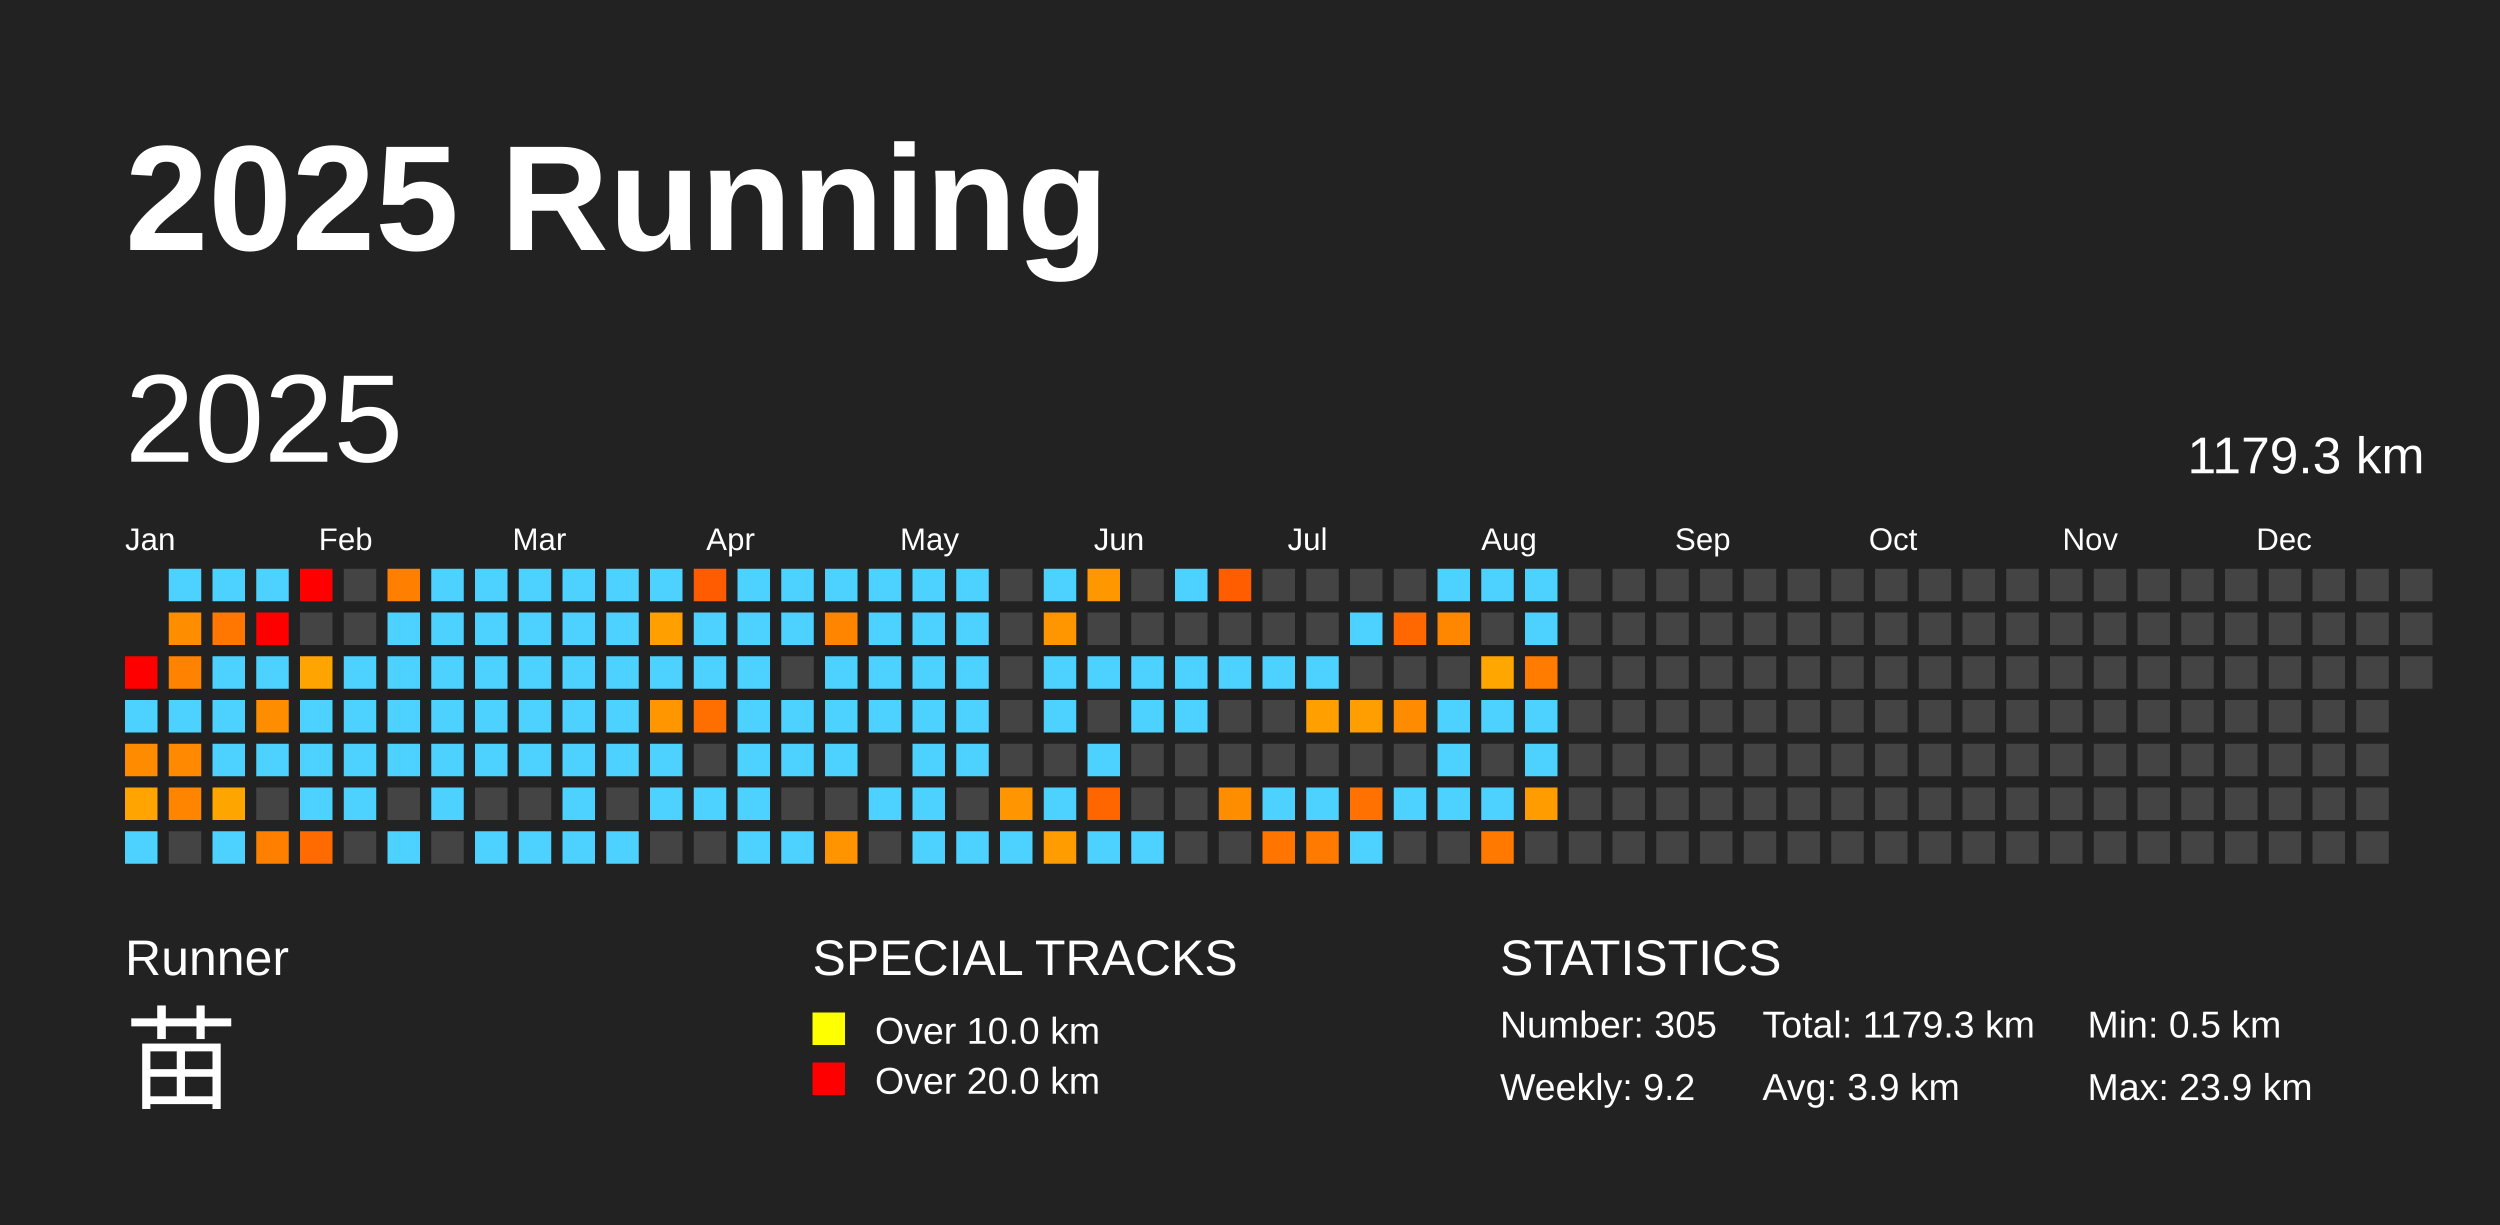
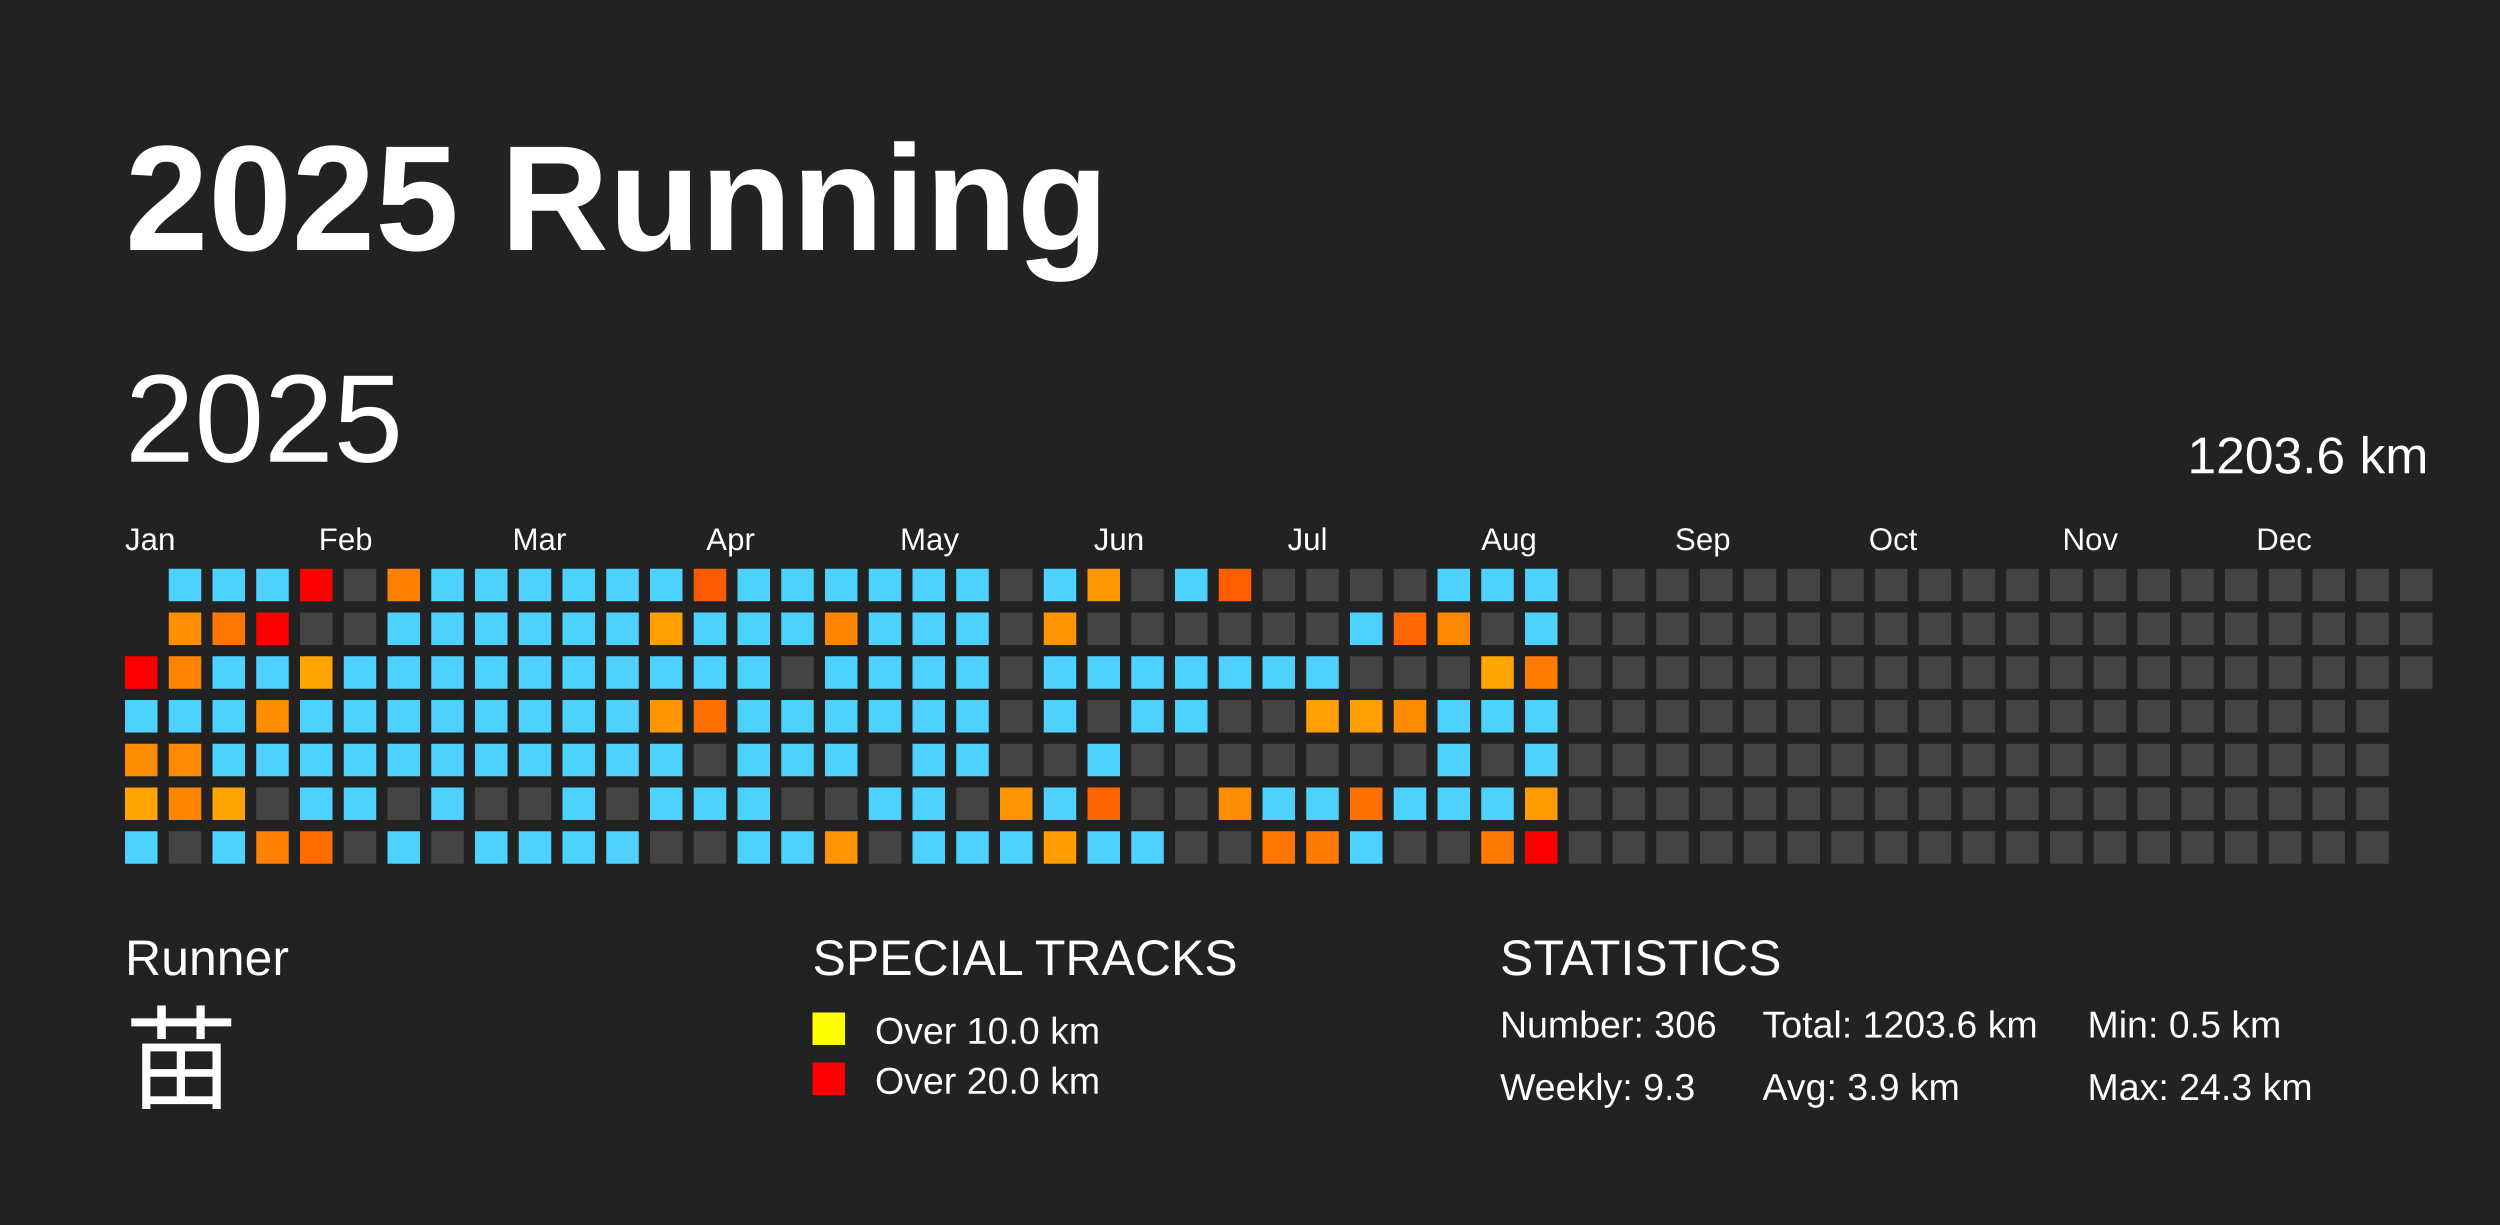
<svg xmlns="http://www.w3.org/2000/svg" baseProfile="full" height="98mm" version="1.1" viewBox="0,0,200,98" width="200mm">
  <defs />
  <rect fill="#222222" height="98" width="200" x="0" y="0" />
  <text fill="#FFFFFF" style="font-size:12px; font-family:Arial; font-weight:bold;" x="10" y="20">2025 Running</text>
  <text fill="#FFFFFF" style="font-size:4px; font-family:Arial" x="10" y="78">Runner</text>
  <text fill="#FFFFFF" style="font-size:9px; font-family:Arial" x="10" y="88">苗</text>
  <text fill="#FFFFFF" style="font-size:4px; font-family:Arial" x="65" y="78">SPECIAL TRACKS</text>
  <rect fill="yellow" height="2.6" width="2.6" x="65" y="81" />
  <text fill="#FFFFFF" style="font-size:3px; font-family:Arial" x="70" y="83.5">Over 10.0 km</text>
  <rect fill="red" height="2.6" width="2.6" x="65" y="85" />
  <text fill="#FFFFFF" style="font-size:3px; font-family:Arial" x="70" y="87.5">Over 20.0 km</text>
  <text fill="#FFFFFF" style="font-size:4px; font-family:Arial" x="120" y="78">STATISTICS</text>
-   <text fill="#FFFFFF" style="font-size:3px; font-family:Arial" x="120" y="83">Number: 305</text>
-   <text fill="#FFFFFF" style="font-size:3px; font-family:Arial" x="120" y="88">Weekly: 9.2</text>
-   <text fill="#FFFFFF" style="font-size:3px; font-family:Arial" x="141" y="83">Total: 1179.3 km</text>
+   <text fill="#FFFFFF" style="font-size:3px; font-family:Arial" x="120" y="83">Number: 306</text>
+   <text fill="#FFFFFF" style="font-size:3px; font-family:Arial" x="120" y="88">Weekly: 9.3</text>
+   <text fill="#FFFFFF" style="font-size:3px; font-family:Arial" x="141" y="83">Total: 1203.6 km</text>
  <text fill="#FFFFFF" style="font-size:3px; font-family:Arial" x="141" y="88">Avg: 3.9 km</text>
  <text fill="#FFFFFF" style="font-size:3px; font-family:Arial" x="167" y="83">Min: 0.5 km</text>
-   <text fill="#FFFFFF" style="font-size:3px; font-family:Arial" x="167" y="88">Max: 23.9 km</text>
+   <text fill="#FFFFFF" style="font-size:3px; font-family:Arial" x="167" y="88">Max: 24.3 km</text>
  <text dominant-baseline="hanging" fill="#FFFFFF" style="font-size:10.0px; font-family:Arial;" x="10" y="30">2025</text>
-   <text dominant-baseline="hanging" fill="#FFFFFF" style="font-size:4.125px; font-family:Arial;" x="175" y="35">1179.3 km</text>
+   <text dominant-baseline="hanging" fill="#FFFFFF" style="font-size:4.125px; font-family:Arial;" x="175" y="35">1203.6 km</text>
  <text fill="#FFFFFF" style="font-size:2.5px; font-family:Arial" x="10.0" y="44">Jan</text>
  <text fill="#FFFFFF" style="font-size:2.5px; font-family:Arial" x="25.5" y="44">Feb</text>
  <text fill="#FFFFFF" style="font-size:2.5px; font-family:Arial" x="41.0" y="44">Mar</text>
  <text fill="#FFFFFF" style="font-size:2.5px; font-family:Arial" x="56.5" y="44">Apr</text>
  <text fill="#FFFFFF" style="font-size:2.5px; font-family:Arial" x="72.0" y="44">May</text>
  <text fill="#FFFFFF" style="font-size:2.5px; font-family:Arial" x="87.5" y="44">Jun</text>
  <text fill="#FFFFFF" style="font-size:2.5px; font-family:Arial" x="103.0" y="44">Jul</text>
  <text fill="#FFFFFF" style="font-size:2.5px; font-family:Arial" x="118.5" y="44">Aug</text>
  <text fill="#FFFFFF" style="font-size:2.5px; font-family:Arial" x="134.0" y="44">Sep</text>
  <text fill="#FFFFFF" style="font-size:2.5px; font-family:Arial" x="149.5" y="44">Oct</text>
  <text fill="#FFFFFF" style="font-size:2.5px; font-family:Arial" x="165.0" y="44">Nov</text>
  <text fill="#FFFFFF" style="font-size:2.5px; font-family:Arial" x="180.5" y="44">Dec</text>
  <rect fill="red" height="2.6" width="2.6" x="10.0" y="52.5" />
  <rect fill="#4dd2ff" height="2.6" width="2.6" x="10.0" y="56.0" />
  <rect fill="#ff8c00" height="2.6" width="2.6" x="10.0" y="59.5" />
  <rect fill="#ffa400" height="2.6" width="2.6" x="10.0" y="63.0" />
  <rect fill="#4dd2ff" height="2.6" width="2.6" x="10.0" y="66.5" />
  <rect fill="#4dd2ff" height="2.6" width="2.6" x="13.5" y="45.5" />
  <rect fill="#ff8d00" height="2.6" width="2.6" x="13.5" y="49.0" />
  <rect fill="#ff8300" height="2.6" width="2.6" x="13.5" y="52.5" />
  <rect fill="#4dd2ff" height="2.6" width="2.6" x="13.5" y="56.0" />
  <rect fill="#ff8900" height="2.6" width="2.6" x="13.5" y="59.5" />
  <rect fill="#ff8400" height="2.6" width="2.6" x="13.5" y="63.0" />
  <rect fill="#444444" height="2.6" width="2.6" x="13.5" y="66.5" />
  <rect fill="#4dd2ff" height="2.6" width="2.6" x="17.0" y="45.5" />
  <rect fill="#ff7700" height="2.6" width="2.6" x="17.0" y="49.0" />
  <rect fill="#4dd2ff" height="2.6" width="2.6" x="17.0" y="52.5" />
  <rect fill="#4dd2ff" height="2.6" width="2.6" x="17.0" y="56.0" />
  <rect fill="#4dd2ff" height="2.6" width="2.6" x="17.0" y="59.5" />
  <rect fill="#ffa500" height="2.6" width="2.6" x="17.0" y="63.0" />
  <rect fill="#4dd2ff" height="2.6" width="2.6" x="17.0" y="66.5" />
  <rect fill="#4dd2ff" height="2.6" width="2.6" x="20.5" y="45.5" />
  <rect fill="red" height="2.6" width="2.6" x="20.5" y="49.0" />
  <rect fill="#4dd2ff" height="2.6" width="2.6" x="20.5" y="52.5" />
  <rect fill="#ff8d00" height="2.6" width="2.6" x="20.5" y="56.0" />
  <rect fill="#4dd2ff" height="2.6" width="2.6" x="20.5" y="59.5" />
  <rect fill="#444444" height="2.6" width="2.6" x="20.5" y="63.0" />
  <rect fill="#ff7f00" height="2.6" width="2.6" x="20.5" y="66.5" />
  <rect fill="red" height="2.6" width="2.6" x="24.0" y="45.5" />
  <rect fill="#444444" height="2.6" width="2.6" x="24.0" y="49.0" />
  <rect fill="#ffa400" height="2.6" width="2.6" x="24.0" y="52.5" />
  <rect fill="#4dd2ff" height="2.6" width="2.6" x="24.0" y="56.0" />
  <rect fill="#4dd2ff" height="2.6" width="2.6" x="24.0" y="59.5" />
  <rect fill="#4dd2ff" height="2.6" width="2.6" x="24.0" y="63.0" />
  <rect fill="#ff6b00" height="2.6" width="2.6" x="24.0" y="66.5" />
  <rect fill="#444444" height="2.6" width="2.6" x="27.5" y="45.5" />
  <rect fill="#444444" height="2.6" width="2.6" x="27.5" y="49.0" />
  <rect fill="#4dd2ff" height="2.6" width="2.6" x="27.5" y="52.5" />
  <rect fill="#4dd2ff" height="2.6" width="2.6" x="27.5" y="56.0" />
  <rect fill="#4dd2ff" height="2.6" width="2.6" x="27.5" y="59.5" />
  <rect fill="#4dd2ff" height="2.6" width="2.6" x="27.5" y="63.0" />
  <rect fill="#444444" height="2.6" width="2.6" x="27.5" y="66.5" />
  <rect fill="#ff8000" height="2.6" width="2.6" x="31.0" y="45.5" />
  <rect fill="#4dd2ff" height="2.6" width="2.6" x="31.0" y="49.0" />
  <rect fill="#4dd2ff" height="2.6" width="2.6" x="31.0" y="52.5" />
  <rect fill="#4dd2ff" height="2.6" width="2.6" x="31.0" y="56.0" />
  <rect fill="#4dd2ff" height="2.6" width="2.6" x="31.0" y="59.5" />
  <rect fill="#444444" height="2.6" width="2.6" x="31.0" y="63.0" />
  <rect fill="#4dd2ff" height="2.6" width="2.6" x="31.0" y="66.5" />
  <rect fill="#4dd2ff" height="2.6" width="2.6" x="34.5" y="45.5" />
  <rect fill="#4dd2ff" height="2.6" width="2.6" x="34.5" y="49.0" />
  <rect fill="#4dd2ff" height="2.6" width="2.6" x="34.5" y="52.5" />
  <rect fill="#4dd2ff" height="2.6" width="2.6" x="34.5" y="56.0" />
  <rect fill="#4dd2ff" height="2.6" width="2.6" x="34.5" y="59.5" />
  <rect fill="#4dd2ff" height="2.6" width="2.6" x="34.5" y="63.0" />
  <rect fill="#444444" height="2.6" width="2.6" x="34.5" y="66.5" />
  <rect fill="#4dd2ff" height="2.6" width="2.6" x="38.0" y="45.5" />
  <rect fill="#4dd2ff" height="2.6" width="2.6" x="38.0" y="49.0" />
  <rect fill="#4dd2ff" height="2.6" width="2.6" x="38.0" y="52.5" />
  <rect fill="#4dd2ff" height="2.6" width="2.6" x="38.0" y="56.0" />
  <rect fill="#4dd2ff" height="2.6" width="2.6" x="38.0" y="59.5" />
  <rect fill="#444444" height="2.6" width="2.6" x="38.0" y="63.0" />
  <rect fill="#4dd2ff" height="2.6" width="2.6" x="38.0" y="66.5" />
  <rect fill="#4dd2ff" height="2.6" width="2.6" x="41.5" y="45.5" />
  <rect fill="#4dd2ff" height="2.6" width="2.6" x="41.5" y="49.0" />
  <rect fill="#4dd2ff" height="2.6" width="2.6" x="41.5" y="52.5" />
  <rect fill="#4dd2ff" height="2.6" width="2.6" x="41.5" y="56.0" />
  <rect fill="#4dd2ff" height="2.6" width="2.6" x="41.5" y="59.5" />
  <rect fill="#444444" height="2.6" width="2.6" x="41.5" y="63.0" />
  <rect fill="#4dd2ff" height="2.6" width="2.6" x="41.5" y="66.5" />
  <rect fill="#4dd2ff" height="2.6" width="2.6" x="45.0" y="45.5" />
  <rect fill="#4dd2ff" height="2.6" width="2.6" x="45.0" y="49.0" />
  <rect fill="#4dd2ff" height="2.6" width="2.6" x="45.0" y="52.5" />
  <rect fill="#4dd2ff" height="2.6" width="2.6" x="45.0" y="56.0" />
  <rect fill="#4dd2ff" height="2.6" width="2.6" x="45.0" y="59.5" />
  <rect fill="#4dd2ff" height="2.6" width="2.6" x="45.0" y="63.0" />
  <rect fill="#4dd2ff" height="2.6" width="2.6" x="45.0" y="66.5" />
  <rect fill="#4dd2ff" height="2.6" width="2.6" x="48.5" y="45.5" />
  <rect fill="#4dd2ff" height="2.6" width="2.6" x="48.5" y="49.0" />
  <rect fill="#4dd2ff" height="2.6" width="2.6" x="48.5" y="52.5" />
  <rect fill="#4dd2ff" height="2.6" width="2.6" x="48.5" y="56.0" />
  <rect fill="#4dd2ff" height="2.6" width="2.6" x="48.5" y="59.5" />
  <rect fill="#444444" height="2.6" width="2.6" x="48.5" y="63.0" />
  <rect fill="#4dd2ff" height="2.6" width="2.6" x="48.5" y="66.5" />
  <rect fill="#4dd2ff" height="2.6" width="2.6" x="52.0" y="45.5" />
  <rect fill="#ff9f00" height="2.6" width="2.6" x="52.0" y="49.0" />
  <rect fill="#4dd2ff" height="2.6" width="2.6" x="52.0" y="52.5" />
  <rect fill="#ff9600" height="2.6" width="2.6" x="52.0" y="56.0" />
  <rect fill="#4dd2ff" height="2.6" width="2.6" x="52.0" y="59.5" />
  <rect fill="#4dd2ff" height="2.6" width="2.6" x="52.0" y="63.0" />
  <rect fill="#444444" height="2.6" width="2.6" x="52.0" y="66.5" />
  <rect fill="#ff5b00" height="2.6" width="2.6" x="55.5" y="45.5" />
  <rect fill="#4dd2ff" height="2.6" width="2.6" x="55.5" y="49.0" />
  <rect fill="#4dd2ff" height="2.6" width="2.6" x="55.5" y="52.5" />
  <rect fill="#ff6f00" height="2.6" width="2.6" x="55.5" y="56.0" />
  <rect fill="#444444" height="2.6" width="2.6" x="55.5" y="59.5" />
  <rect fill="#4dd2ff" height="2.6" width="2.6" x="55.5" y="63.0" />
  <rect fill="#444444" height="2.6" width="2.6" x="55.5" y="66.5" />
  <rect fill="#4dd2ff" height="2.6" width="2.6" x="59.0" y="45.5" />
  <rect fill="#4dd2ff" height="2.6" width="2.6" x="59.0" y="49.0" />
  <rect fill="#4dd2ff" height="2.6" width="2.6" x="59.0" y="52.5" />
  <rect fill="#4dd2ff" height="2.6" width="2.6" x="59.0" y="56.0" />
  <rect fill="#4dd2ff" height="2.6" width="2.6" x="59.0" y="59.5" />
  <rect fill="#4dd2ff" height="2.6" width="2.6" x="59.0" y="63.0" />
  <rect fill="#4dd2ff" height="2.6" width="2.6" x="59.0" y="66.5" />
  <rect fill="#4dd2ff" height="2.6" width="2.6" x="62.5" y="45.5" />
  <rect fill="#4dd2ff" height="2.6" width="2.6" x="62.5" y="49.0" />
  <rect fill="#444444" height="2.6" width="2.6" x="62.5" y="52.5" />
  <rect fill="#4dd2ff" height="2.6" width="2.6" x="62.5" y="56.0" />
  <rect fill="#4dd2ff" height="2.6" width="2.6" x="62.5" y="59.5" />
  <rect fill="#444444" height="2.6" width="2.6" x="62.5" y="63.0" />
  <rect fill="#4dd2ff" height="2.6" width="2.6" x="62.5" y="66.5" />
  <rect fill="#4dd2ff" height="2.6" width="2.6" x="66.0" y="45.5" />
  <rect fill="#ff8400" height="2.6" width="2.6" x="66.0" y="49.0" />
  <rect fill="#4dd2ff" height="2.6" width="2.6" x="66.0" y="52.5" />
  <rect fill="#4dd2ff" height="2.6" width="2.6" x="66.0" y="56.0" />
  <rect fill="#4dd2ff" height="2.6" width="2.6" x="66.0" y="59.5" />
  <rect fill="#444444" height="2.6" width="2.6" x="66.0" y="63.0" />
  <rect fill="#ff9300" height="2.6" width="2.6" x="66.0" y="66.5" />
  <rect fill="#4dd2ff" height="2.6" width="2.6" x="69.5" y="45.5" />
  <rect fill="#4dd2ff" height="2.6" width="2.6" x="69.5" y="49.0" />
  <rect fill="#4dd2ff" height="2.6" width="2.6" x="69.5" y="52.5" />
  <rect fill="#4dd2ff" height="2.6" width="2.6" x="69.5" y="56.0" />
  <rect fill="#444444" height="2.6" width="2.6" x="69.5" y="59.5" />
  <rect fill="#4dd2ff" height="2.6" width="2.6" x="69.5" y="63.0" />
  <rect fill="#444444" height="2.6" width="2.6" x="69.5" y="66.5" />
  <rect fill="#4dd2ff" height="2.6" width="2.6" x="73.0" y="45.5" />
  <rect fill="#4dd2ff" height="2.6" width="2.6" x="73.0" y="49.0" />
  <rect fill="#4dd2ff" height="2.6" width="2.6" x="73.0" y="52.5" />
  <rect fill="#4dd2ff" height="2.6" width="2.6" x="73.0" y="56.0" />
  <rect fill="#4dd2ff" height="2.6" width="2.6" x="73.0" y="59.5" />
  <rect fill="#4dd2ff" height="2.6" width="2.6" x="73.0" y="63.0" />
  <rect fill="#4dd2ff" height="2.6" width="2.6" x="73.0" y="66.5" />
  <rect fill="#4dd2ff" height="2.6" width="2.6" x="76.5" y="45.5" />
  <rect fill="#4dd2ff" height="2.6" width="2.6" x="76.5" y="49.0" />
  <rect fill="#4dd2ff" height="2.6" width="2.6" x="76.5" y="52.5" />
  <rect fill="#4dd2ff" height="2.6" width="2.6" x="76.5" y="56.0" />
  <rect fill="#4dd2ff" height="2.6" width="2.6" x="76.5" y="59.5" />
  <rect fill="#444444" height="2.6" width="2.6" x="76.5" y="63.0" />
  <rect fill="#4dd2ff" height="2.6" width="2.6" x="76.5" y="66.5" />
  <rect fill="#444444" height="2.6" width="2.6" x="80.0" y="45.5" />
  <rect fill="#444444" height="2.6" width="2.6" x="80.0" y="49.0" />
  <rect fill="#444444" height="2.6" width="2.6" x="80.0" y="52.5" />
  <rect fill="#444444" height="2.6" width="2.6" x="80.0" y="56.0" />
  <rect fill="#444444" height="2.6" width="2.6" x="80.0" y="59.5" />
  <rect fill="#ff9500" height="2.6" width="2.6" x="80.0" y="63.0" />
  <rect fill="#4dd2ff" height="2.6" width="2.6" x="80.0" y="66.5" />
  <rect fill="#4dd2ff" height="2.6" width="2.6" x="83.5" y="45.5" />
  <rect fill="#ff9600" height="2.6" width="2.6" x="83.5" y="49.0" />
  <rect fill="#4dd2ff" height="2.6" width="2.6" x="83.5" y="52.5" />
  <rect fill="#4dd2ff" height="2.6" width="2.6" x="83.5" y="56.0" />
  <rect fill="#444444" height="2.6" width="2.6" x="83.5" y="59.5" />
  <rect fill="#4dd2ff" height="2.6" width="2.6" x="83.5" y="63.0" />
  <rect fill="#ff9c00" height="2.6" width="2.6" x="83.5" y="66.5" />
  <rect fill="#ff9700" height="2.6" width="2.6" x="87.0" y="45.5" />
  <rect fill="#444444" height="2.6" width="2.6" x="87.0" y="49.0" />
  <rect fill="#4dd2ff" height="2.6" width="2.6" x="87.0" y="52.5" />
  <rect fill="#444444" height="2.6" width="2.6" x="87.0" y="56.0" />
  <rect fill="#4dd2ff" height="2.6" width="2.6" x="87.0" y="59.5" />
  <rect fill="#ff6600" height="2.6" width="2.6" x="87.0" y="63.0" />
  <rect fill="#4dd2ff" height="2.6" width="2.6" x="87.0" y="66.5" />
  <rect fill="#444444" height="2.6" width="2.6" x="90.5" y="45.5" />
  <rect fill="#444444" height="2.6" width="2.6" x="90.5" y="49.0" />
  <rect fill="#4dd2ff" height="2.6" width="2.6" x="90.5" y="52.5" />
  <rect fill="#4dd2ff" height="2.6" width="2.6" x="90.5" y="56.0" />
  <rect fill="#444444" height="2.6" width="2.6" x="90.5" y="59.5" />
  <rect fill="#444444" height="2.6" width="2.6" x="90.5" y="63.0" />
  <rect fill="#4dd2ff" height="2.6" width="2.6" x="90.5" y="66.5" />
  <rect fill="#4dd2ff" height="2.6" width="2.6" x="94.0" y="45.5" />
  <rect fill="#444444" height="2.6" width="2.6" x="94.0" y="49.0" />
  <rect fill="#4dd2ff" height="2.6" width="2.6" x="94.0" y="52.5" />
  <rect fill="#4dd2ff" height="2.6" width="2.6" x="94.0" y="56.0" />
  <rect fill="#444444" height="2.6" width="2.6" x="94.0" y="59.5" />
  <rect fill="#444444" height="2.6" width="2.6" x="94.0" y="63.0" />
  <rect fill="#444444" height="2.6" width="2.6" x="94.0" y="66.5" />
  <rect fill="#ff5d00" height="2.6" width="2.6" x="97.5" y="45.5" />
  <rect fill="#444444" height="2.6" width="2.6" x="97.5" y="49.0" />
  <rect fill="#4dd2ff" height="2.6" width="2.6" x="97.5" y="52.5" />
  <rect fill="#444444" height="2.6" width="2.6" x="97.5" y="56.0" />
  <rect fill="#444444" height="2.6" width="2.6" x="97.5" y="59.5" />
  <rect fill="#ff8d00" height="2.6" width="2.6" x="97.5" y="63.0" />
  <rect fill="#444444" height="2.6" width="2.6" x="97.5" y="66.5" />
  <rect fill="#444444" height="2.6" width="2.6" x="101.0" y="45.5" />
  <rect fill="#444444" height="2.6" width="2.6" x="101.0" y="49.0" />
  <rect fill="#4dd2ff" height="2.6" width="2.6" x="101.0" y="52.5" />
  <rect fill="#444444" height="2.6" width="2.6" x="101.0" y="56.0" />
  <rect fill="#444444" height="2.6" width="2.6" x="101.0" y="59.5" />
  <rect fill="#4dd2ff" height="2.6" width="2.6" x="101.0" y="63.0" />
  <rect fill="#ff7500" height="2.6" width="2.6" x="101.0" y="66.5" />
  <rect fill="#444444" height="2.6" width="2.6" x="104.5" y="45.5" />
  <rect fill="#444444" height="2.6" width="2.6" x="104.5" y="49.0" />
  <rect fill="#4dd2ff" height="2.6" width="2.6" x="104.5" y="52.5" />
  <rect fill="#ff9f00" height="2.6" width="2.6" x="104.5" y="56.0" />
  <rect fill="#444444" height="2.6" width="2.6" x="104.5" y="59.5" />
  <rect fill="#4dd2ff" height="2.6" width="2.6" x="104.5" y="63.0" />
  <rect fill="#ff7a00" height="2.6" width="2.6" x="104.5" y="66.5" />
  <rect fill="#444444" height="2.6" width="2.6" x="108.0" y="45.5" />
  <rect fill="#4dd2ff" height="2.6" width="2.6" x="108.0" y="49.0" />
  <rect fill="#444444" height="2.6" width="2.6" x="108.0" y="52.5" />
  <rect fill="#ff9e00" height="2.6" width="2.6" x="108.0" y="56.0" />
  <rect fill="#444444" height="2.6" width="2.6" x="108.0" y="59.5" />
  <rect fill="#ff7100" height="2.6" width="2.6" x="108.0" y="63.0" />
  <rect fill="#4dd2ff" height="2.6" width="2.6" x="108.0" y="66.5" />
  <rect fill="#444444" height="2.6" width="2.6" x="111.5" y="45.5" />
  <rect fill="#ff6700" height="2.6" width="2.6" x="111.5" y="49.0" />
  <rect fill="#444444" height="2.6" width="2.6" x="111.5" y="52.5" />
  <rect fill="#ff8b00" height="2.6" width="2.6" x="111.5" y="56.0" />
  <rect fill="#444444" height="2.6" width="2.6" x="111.5" y="59.5" />
  <rect fill="#4dd2ff" height="2.6" width="2.6" x="111.5" y="63.0" />
  <rect fill="#444444" height="2.6" width="2.6" x="111.5" y="66.5" />
  <rect fill="#4dd2ff" height="2.6" width="2.6" x="115.0" y="45.5" />
  <rect fill="#ff8700" height="2.6" width="2.6" x="115.0" y="49.0" />
  <rect fill="#444444" height="2.6" width="2.6" x="115.0" y="52.5" />
  <rect fill="#4dd2ff" height="2.6" width="2.6" x="115.0" y="56.0" />
  <rect fill="#4dd2ff" height="2.6" width="2.6" x="115.0" y="59.5" />
  <rect fill="#4dd2ff" height="2.6" width="2.6" x="115.0" y="63.0" />
  <rect fill="#444444" height="2.6" width="2.6" x="115.0" y="66.5" />
  <rect fill="#4dd2ff" height="2.6" width="2.6" x="118.5" y="45.5" />
  <rect fill="#444444" height="2.6" width="2.6" x="118.5" y="49.0" />
  <rect fill="#ffa600" height="2.6" width="2.6" x="118.5" y="52.5" />
  <rect fill="#4dd2ff" height="2.6" width="2.6" x="118.5" y="56.0" />
  <rect fill="#444444" height="2.6" width="2.6" x="118.5" y="59.5" />
  <rect fill="#4dd2ff" height="2.6" width="2.6" x="118.5" y="63.0" />
  <rect fill="#ff7900" height="2.6" width="2.6" x="118.5" y="66.5" />
  <rect fill="#4dd2ff" height="2.6" width="2.6" x="122.0" y="45.5" />
  <rect fill="#4dd2ff" height="2.6" width="2.6" x="122.0" y="49.0" />
  <rect fill="#ff7c00" height="2.6" width="2.6" x="122.0" y="52.5" />
  <rect fill="#4dd2ff" height="2.6" width="2.6" x="122.0" y="56.0" />
  <rect fill="#4dd2ff" height="2.6" width="2.6" x="122.0" y="59.5" />
  <rect fill="#ff9c00" height="2.6" width="2.6" x="122.0" y="63.0" />
-   <rect fill="#444444" height="2.6" width="2.6" x="122.0" y="66.5" />
+   <rect fill="red" height="2.6" width="2.6" x="122.0" y="66.5" />
  <rect fill="#444444" height="2.6" width="2.6" x="125.5" y="45.5" />
  <rect fill="#444444" height="2.6" width="2.6" x="125.5" y="49.0" />
  <rect fill="#444444" height="2.6" width="2.6" x="125.5" y="52.5" />
  <rect fill="#444444" height="2.6" width="2.6" x="125.5" y="56.0" />
  <rect fill="#444444" height="2.6" width="2.6" x="125.5" y="59.5" />
  <rect fill="#444444" height="2.6" width="2.6" x="125.5" y="63.0" />
  <rect fill="#444444" height="2.6" width="2.6" x="125.5" y="66.5" />
  <rect fill="#444444" height="2.6" width="2.6" x="129.0" y="45.5" />
  <rect fill="#444444" height="2.6" width="2.6" x="129.0" y="49.0" />
  <rect fill="#444444" height="2.6" width="2.6" x="129.0" y="52.5" />
  <rect fill="#444444" height="2.6" width="2.6" x="129.0" y="56.0" />
  <rect fill="#444444" height="2.6" width="2.6" x="129.0" y="59.5" />
  <rect fill="#444444" height="2.6" width="2.6" x="129.0" y="63.0" />
  <rect fill="#444444" height="2.6" width="2.6" x="129.0" y="66.5" />
  <rect fill="#444444" height="2.6" width="2.6" x="132.5" y="45.5" />
  <rect fill="#444444" height="2.6" width="2.6" x="132.5" y="49.0" />
  <rect fill="#444444" height="2.6" width="2.6" x="132.5" y="52.5" />
  <rect fill="#444444" height="2.6" width="2.6" x="132.5" y="56.0" />
  <rect fill="#444444" height="2.6" width="2.6" x="132.5" y="59.5" />
  <rect fill="#444444" height="2.6" width="2.6" x="132.5" y="63.0" />
  <rect fill="#444444" height="2.6" width="2.6" x="132.5" y="66.5" />
  <rect fill="#444444" height="2.6" width="2.6" x="136.0" y="45.5" />
  <rect fill="#444444" height="2.6" width="2.6" x="136.0" y="49.0" />
  <rect fill="#444444" height="2.6" width="2.6" x="136.0" y="52.5" />
  <rect fill="#444444" height="2.6" width="2.6" x="136.0" y="56.0" />
  <rect fill="#444444" height="2.6" width="2.6" x="136.0" y="59.5" />
  <rect fill="#444444" height="2.6" width="2.6" x="136.0" y="63.0" />
  <rect fill="#444444" height="2.6" width="2.6" x="136.0" y="66.5" />
  <rect fill="#444444" height="2.6" width="2.6" x="139.5" y="45.5" />
  <rect fill="#444444" height="2.6" width="2.6" x="139.5" y="49.0" />
  <rect fill="#444444" height="2.6" width="2.6" x="139.5" y="52.5" />
  <rect fill="#444444" height="2.6" width="2.6" x="139.5" y="56.0" />
  <rect fill="#444444" height="2.6" width="2.6" x="139.5" y="59.5" />
  <rect fill="#444444" height="2.6" width="2.6" x="139.5" y="63.0" />
  <rect fill="#444444" height="2.6" width="2.6" x="139.5" y="66.5" />
  <rect fill="#444444" height="2.6" width="2.6" x="143.0" y="45.5" />
  <rect fill="#444444" height="2.6" width="2.6" x="143.0" y="49.0" />
  <rect fill="#444444" height="2.6" width="2.6" x="143.0" y="52.5" />
  <rect fill="#444444" height="2.6" width="2.6" x="143.0" y="56.0" />
  <rect fill="#444444" height="2.6" width="2.6" x="143.0" y="59.5" />
  <rect fill="#444444" height="2.6" width="2.6" x="143.0" y="63.0" />
  <rect fill="#444444" height="2.6" width="2.6" x="143.0" y="66.5" />
  <rect fill="#444444" height="2.6" width="2.6" x="146.5" y="45.5" />
  <rect fill="#444444" height="2.6" width="2.6" x="146.5" y="49.0" />
  <rect fill="#444444" height="2.6" width="2.6" x="146.5" y="52.5" />
  <rect fill="#444444" height="2.6" width="2.6" x="146.5" y="56.0" />
  <rect fill="#444444" height="2.6" width="2.6" x="146.5" y="59.5" />
  <rect fill="#444444" height="2.6" width="2.6" x="146.5" y="63.0" />
  <rect fill="#444444" height="2.6" width="2.6" x="146.5" y="66.5" />
  <rect fill="#444444" height="2.6" width="2.6" x="150.0" y="45.5" />
  <rect fill="#444444" height="2.6" width="2.6" x="150.0" y="49.0" />
  <rect fill="#444444" height="2.6" width="2.6" x="150.0" y="52.5" />
  <rect fill="#444444" height="2.6" width="2.6" x="150.0" y="56.0" />
  <rect fill="#444444" height="2.6" width="2.6" x="150.0" y="59.5" />
  <rect fill="#444444" height="2.6" width="2.6" x="150.0" y="63.0" />
  <rect fill="#444444" height="2.6" width="2.6" x="150.0" y="66.5" />
  <rect fill="#444444" height="2.6" width="2.6" x="153.5" y="45.5" />
  <rect fill="#444444" height="2.6" width="2.6" x="153.5" y="49.0" />
  <rect fill="#444444" height="2.6" width="2.6" x="153.5" y="52.5" />
  <rect fill="#444444" height="2.6" width="2.6" x="153.5" y="56.0" />
  <rect fill="#444444" height="2.6" width="2.6" x="153.5" y="59.5" />
  <rect fill="#444444" height="2.6" width="2.6" x="153.5" y="63.0" />
  <rect fill="#444444" height="2.6" width="2.6" x="153.5" y="66.5" />
  <rect fill="#444444" height="2.6" width="2.6" x="157.0" y="45.5" />
  <rect fill="#444444" height="2.6" width="2.6" x="157.0" y="49.0" />
  <rect fill="#444444" height="2.6" width="2.6" x="157.0" y="52.5" />
  <rect fill="#444444" height="2.6" width="2.6" x="157.0" y="56.0" />
  <rect fill="#444444" height="2.6" width="2.6" x="157.0" y="59.5" />
  <rect fill="#444444" height="2.6" width="2.6" x="157.0" y="63.0" />
  <rect fill="#444444" height="2.6" width="2.6" x="157.0" y="66.5" />
  <rect fill="#444444" height="2.6" width="2.6" x="160.5" y="45.5" />
  <rect fill="#444444" height="2.6" width="2.6" x="160.5" y="49.0" />
  <rect fill="#444444" height="2.6" width="2.6" x="160.5" y="52.5" />
  <rect fill="#444444" height="2.6" width="2.6" x="160.5" y="56.0" />
  <rect fill="#444444" height="2.6" width="2.6" x="160.5" y="59.5" />
  <rect fill="#444444" height="2.6" width="2.6" x="160.5" y="63.0" />
  <rect fill="#444444" height="2.6" width="2.6" x="160.5" y="66.5" />
  <rect fill="#444444" height="2.6" width="2.6" x="164.0" y="45.5" />
  <rect fill="#444444" height="2.6" width="2.6" x="164.0" y="49.0" />
  <rect fill="#444444" height="2.6" width="2.6" x="164.0" y="52.5" />
  <rect fill="#444444" height="2.6" width="2.6" x="164.0" y="56.0" />
  <rect fill="#444444" height="2.6" width="2.6" x="164.0" y="59.5" />
  <rect fill="#444444" height="2.6" width="2.6" x="164.0" y="63.0" />
  <rect fill="#444444" height="2.6" width="2.6" x="164.0" y="66.5" />
  <rect fill="#444444" height="2.6" width="2.6" x="167.5" y="45.5" />
  <rect fill="#444444" height="2.6" width="2.6" x="167.5" y="49.0" />
  <rect fill="#444444" height="2.6" width="2.6" x="167.5" y="52.5" />
  <rect fill="#444444" height="2.6" width="2.6" x="167.5" y="56.0" />
  <rect fill="#444444" height="2.6" width="2.6" x="167.5" y="59.5" />
  <rect fill="#444444" height="2.6" width="2.6" x="167.5" y="63.0" />
  <rect fill="#444444" height="2.6" width="2.6" x="167.5" y="66.5" />
  <rect fill="#444444" height="2.6" width="2.6" x="171.0" y="45.5" />
  <rect fill="#444444" height="2.6" width="2.6" x="171.0" y="49.0" />
  <rect fill="#444444" height="2.6" width="2.6" x="171.0" y="52.5" />
  <rect fill="#444444" height="2.6" width="2.6" x="171.0" y="56.0" />
  <rect fill="#444444" height="2.6" width="2.6" x="171.0" y="59.5" />
  <rect fill="#444444" height="2.6" width="2.6" x="171.0" y="63.0" />
  <rect fill="#444444" height="2.6" width="2.6" x="171.0" y="66.5" />
  <rect fill="#444444" height="2.6" width="2.6" x="174.5" y="45.5" />
  <rect fill="#444444" height="2.6" width="2.6" x="174.5" y="49.0" />
  <rect fill="#444444" height="2.6" width="2.6" x="174.5" y="52.5" />
  <rect fill="#444444" height="2.6" width="2.6" x="174.5" y="56.0" />
  <rect fill="#444444" height="2.6" width="2.6" x="174.5" y="59.5" />
  <rect fill="#444444" height="2.6" width="2.6" x="174.5" y="63.0" />
  <rect fill="#444444" height="2.6" width="2.6" x="174.5" y="66.5" />
  <rect fill="#444444" height="2.6" width="2.6" x="178.0" y="45.5" />
  <rect fill="#444444" height="2.6" width="2.6" x="178.0" y="49.0" />
  <rect fill="#444444" height="2.6" width="2.6" x="178.0" y="52.5" />
  <rect fill="#444444" height="2.6" width="2.6" x="178.0" y="56.0" />
  <rect fill="#444444" height="2.6" width="2.6" x="178.0" y="59.5" />
  <rect fill="#444444" height="2.6" width="2.6" x="178.0" y="63.0" />
  <rect fill="#444444" height="2.6" width="2.6" x="178.0" y="66.5" />
  <rect fill="#444444" height="2.6" width="2.6" x="181.5" y="45.5" />
  <rect fill="#444444" height="2.6" width="2.6" x="181.5" y="49.0" />
  <rect fill="#444444" height="2.6" width="2.6" x="181.5" y="52.5" />
  <rect fill="#444444" height="2.6" width="2.6" x="181.5" y="56.0" />
  <rect fill="#444444" height="2.6" width="2.6" x="181.5" y="59.5" />
  <rect fill="#444444" height="2.6" width="2.6" x="181.5" y="63.0" />
  <rect fill="#444444" height="2.6" width="2.6" x="181.5" y="66.5" />
  <rect fill="#444444" height="2.6" width="2.6" x="185.0" y="45.5" />
  <rect fill="#444444" height="2.6" width="2.6" x="185.0" y="49.0" />
  <rect fill="#444444" height="2.6" width="2.6" x="185.0" y="52.5" />
  <rect fill="#444444" height="2.6" width="2.6" x="185.0" y="56.0" />
  <rect fill="#444444" height="2.6" width="2.6" x="185.0" y="59.5" />
  <rect fill="#444444" height="2.6" width="2.6" x="185.0" y="63.0" />
  <rect fill="#444444" height="2.6" width="2.6" x="185.0" y="66.5" />
  <rect fill="#444444" height="2.6" width="2.6" x="188.5" y="45.5" />
  <rect fill="#444444" height="2.6" width="2.6" x="188.5" y="49.0" />
  <rect fill="#444444" height="2.6" width="2.6" x="188.5" y="52.5" />
  <rect fill="#444444" height="2.6" width="2.6" x="188.5" y="56.0" />
  <rect fill="#444444" height="2.6" width="2.6" x="188.5" y="59.5" />
  <rect fill="#444444" height="2.6" width="2.6" x="188.5" y="63.0" />
  <rect fill="#444444" height="2.6" width="2.6" x="188.5" y="66.5" />
  <rect fill="#444444" height="2.6" width="2.6" x="192.0" y="45.5" />
  <rect fill="#444444" height="2.6" width="2.6" x="192.0" y="49.0" />
  <rect fill="#444444" height="2.6" width="2.6" x="192.0" y="52.5" />
</svg>
